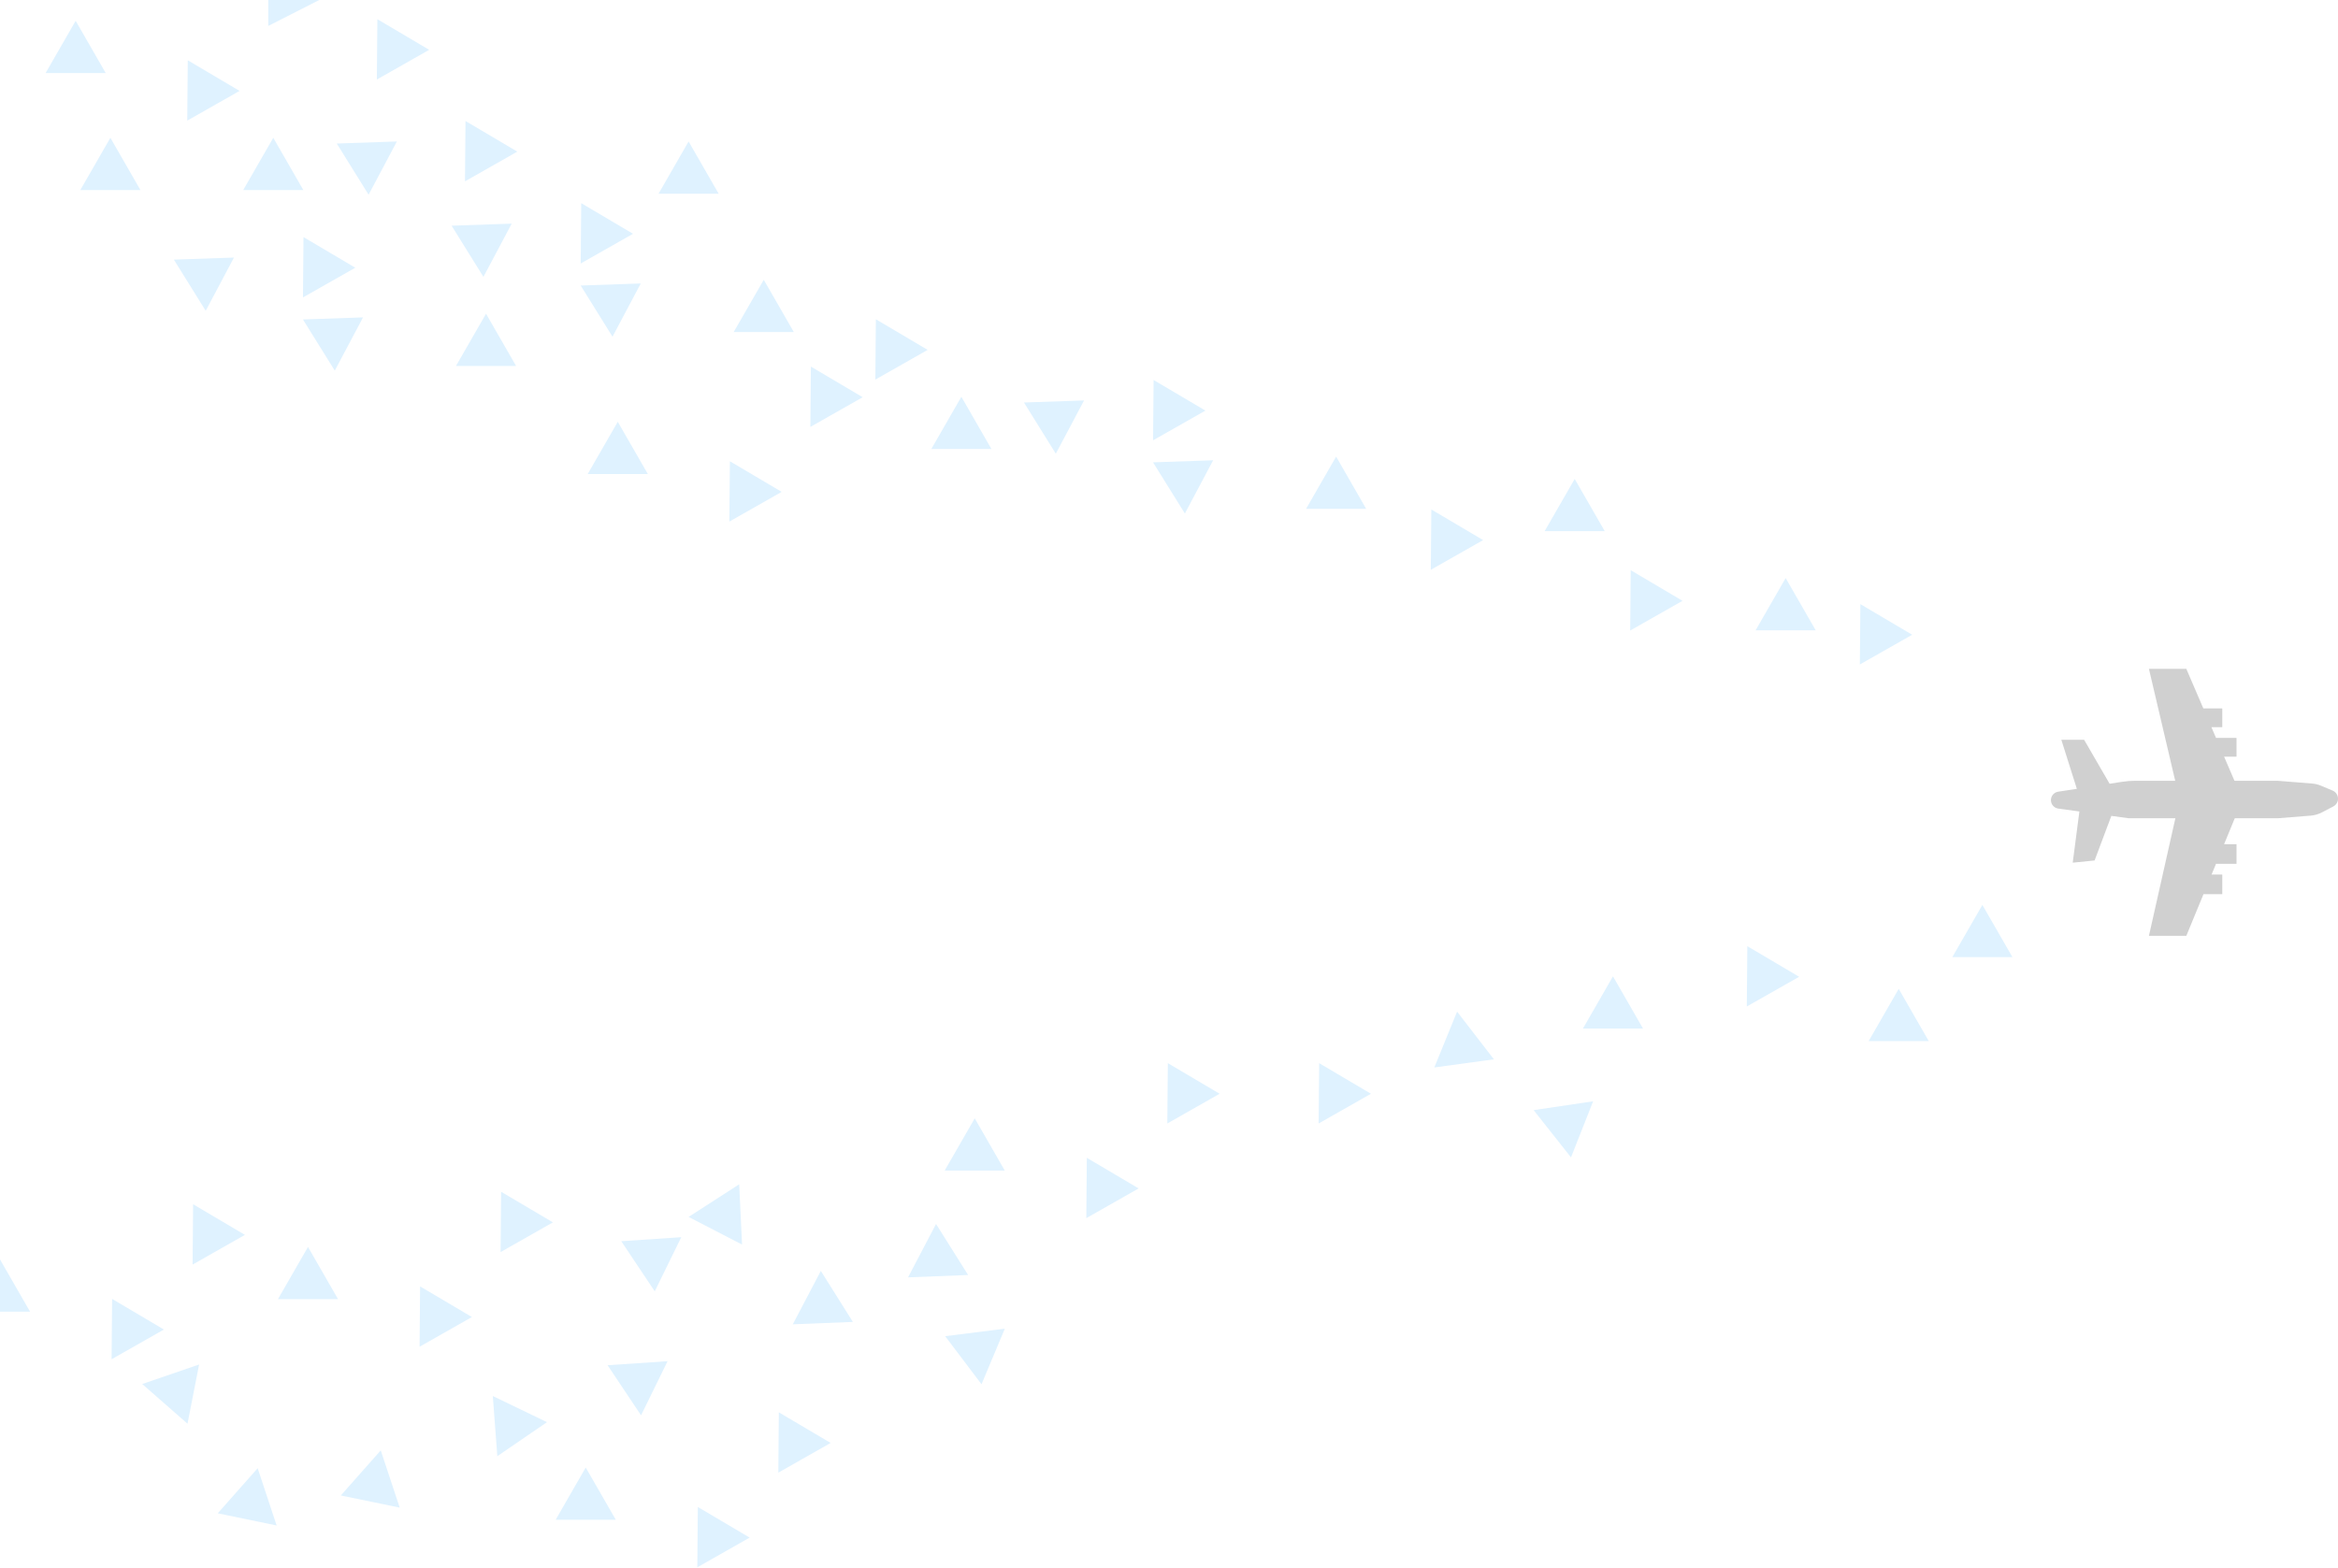
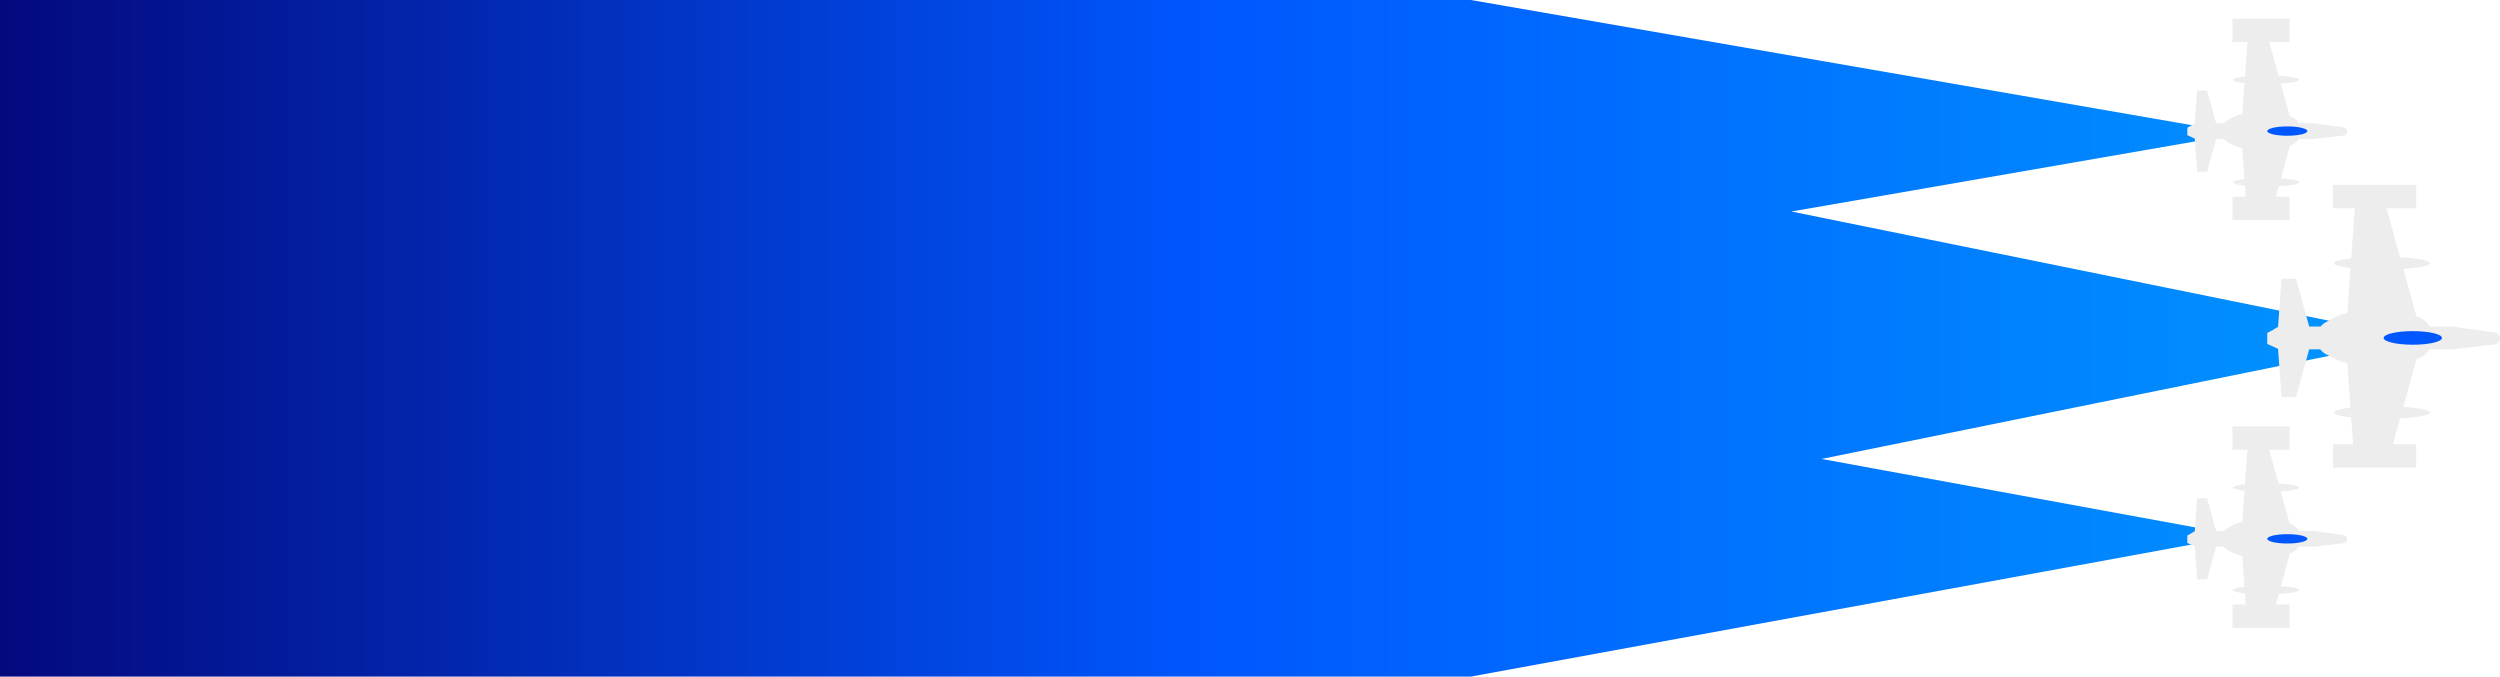
- <svg xmlns="http://www.w3.org/2000/svg" width="6079" height="4076" viewBox="0 0 6079 4076" fill="none">
-   <path d="M0 909.908V1639.18V2674.98V3183.11V3599.94L5705.21 2304.03L5529.65 2264.44L5705.21 2224.84L5258.31 2124.04L5441.36 2082.75L5256.44 2041.04L5670.49 1947.65L5500.1 1909.22L5670.49 1870.79L0 528.376L0 909.908Z" fill="url(#paint0_linear_12_455)" fill-opacity="0.98" id="thrust-gradient" />
-   <path d="M5587.42 1739.47H5684.63L5728.9 1842.39H5778.12V1891.16H5749.87L5761.86 1919.03H5815.15V1967.8H5782.84L5809.81 2030.51H5921.62L6011.9 2037.72C6019.55 2038.33 6027.06 2040.15 6034.15 2043.11L6065.02 2056.02C6073.48 2059.56 6079 2067.86 6079 2077.06C6079 2085.56 6074.29 2093.36 6066.77 2097.28L6037.39 2112.64C6028.19 2117.45 6018.13 2120.35 6007.79 2121.17L5921.62 2128.05H5810.58L5782.83 2195.4H5815.15V2246.5H5761.78L5750.3 2274.37H5778.12V2325.46H5729.24L5684.63 2433.74H5587.42L5656.16 2128.05H5535.1L5489.68 2121.8L5446.14 2237.76L5389.25 2243.51L5406.57 2110.37L5351.66 2102.81C5340.72 2101.3 5332.58 2091.93 5332.58 2080.86C5332.58 2069.93 5340.52 2060.63 5351.29 2058.97L5399.99 2051.43L5359.65 1923.9H5418.89L5485.15 2038.24L5518.47 2033.08C5529.54 2031.37 5540.72 2030.51 5551.92 2030.51H5655.74L5587.42 1739.47Z" fill="#D0D0D0" id="plane" />
-   <path d="M2499.65 1031.86L2577.82 1167.73H2421.47L2499.65 1031.86Z" fill="#DFF2FF" id="particle" />
-   <path d="M3474.05 1187.47L3552.22 1323.33H3395.87L3474.05 1187.47Z" fill="#DFF2FF" id="particle" />
-   <path d="M4094.33 1245.53L4172.5 1381.39H4016.16L4094.33 1245.53Z" fill="#DFF2FF" id="particle" />
-   <path d="M4193.85 2539.12L4272.02 2674.98H4115.68L4193.85 2539.12Z" fill="#DFF2FF" id="particle" />
-   <path d="M4936.8 2571.64L5014.97 2707.5H4858.63L4936.8 2571.64Z" fill="#DFF2FF" id="particle" />
-   <path d="M4642.86 1503.32L4721.03 1639.18H4564.69L4642.86 1503.32Z" fill="#DFF2FF" id="particle" />
-   <path d="M5154.36 2353.33L5232.53 2489.19H5076.19L5154.36 2353.33Z" fill="#DFF2FF" id="particle" />
-   <path d="M2662.43 1046.78L2818.68 1041.41L2745.19 1179.88L2662.43 1046.78Z" fill="#DFF2FF" id="particle" />
-   <path d="M2998.03 1202.38L3154.28 1197.01L3080.79 1335.48L2998.03 1202.38Z" fill="#DFF2FF" id="particle" />
-   <path d="M2277.32 830.292L2412.04 909.908L2275.97 987.166L2277.32 830.292Z" fill="#DFF2FF" id="particle" />
-   <path d="M3788.54 2630.87L3884.28 2754.9L3729.37 2776.08L3788.54 2630.87Z" fill="#DFF2FF" id="particle" />
-   <path d="M981.211 49.955L1115.92 129.571L979.854 206.829L981.211 49.955Z" fill="#DFF2FF" id="particle" />
-   <path d="M3987.59 2887.04L4142.25 2864.06L4084.75 3009.95L3987.59 2887.04Z" fill="#DFF2FF" id="particle" />
-   <path d="M3429.94 2764.88L3564.65 2844.49L3428.58 2921.75L3429.94 2764.88Z" fill="#DFF2FF" id="particle" />
-   <path d="M2999.44 988.217L3134.16 1067.83L2998.09 1145.09L2999.44 988.217Z" fill="#DFF2FF" id="particle" />
-   <path d="M1985.83 727.626L2064 863.488H1907.66L1985.83 727.626Z" fill="#DFF2FF" id="particle" />
-   <path d="M1814.43 3919.13L1949.14 3998.74L1813.07 4076L1814.43 3919.13Z" fill="#DFF2FF" id="particle" />
-   <path d="M2025.04 3672.95L2159.76 3752.56L2023.69 3829.82L2025.04 3672.95Z" fill="#DFF2FF" id="particle" />
-   <path d="M1522.93 3816.46L1601.1 3952.32H1444.76L1522.93 3816.46Z" fill="#DFF2FF" id="particle" />
-   <path d="M291.493 3378L426.208 3457.62L290.137 3534.87L291.493 3378Z" fill="#DFF2FF" id="particle" />
-   <path d="M502.112 3131.82L636.826 3211.44L500.755 3288.7L502.112 3131.82Z" fill="#DFF2FF" id="particle" />
-   <path d="M0 3275.33L78.172 3411.2H0V3275.33Z" fill="#DFF2FF" id="particle" />
-   <path d="M2457.56 3474.94L2612.68 3455.34L2552.03 3599.94L2457.56 3474.94Z" fill="#DFF2FF" id="particle" />
-   <path d="M1092.31 3345.48L1227.02 3425.1L1090.95 3502.36L1092.31 3345.48Z" fill="#DFF2FF" id="particle" />
-   <path d="M1302.92 3099.31L1437.64 3178.92L1301.57 3256.18L1302.92 3099.31Z" fill="#DFF2FF" id="particle" />
-   <path d="M800.813 3242.82L878.985 3378.68H722.641L800.813 3242.82Z" fill="#DFF2FF" id="particle" />
-   <path d="M669.971 3818.29L719.254 3967.18L566.118 3935.56L669.971 3818.29Z" fill="#DFF2FF" id="particle" />
-   <path d="M989.986 3771.87L1039.27 3920.76L886.133 3889.14L989.986 3771.87Z" fill="#DFF2FF" id="particle" />
-   <path d="M517.707 3548.57L487.53 3702.5L369.767 3599.31L517.707 3548.57Z" fill="#DFF2FF" id="particle" />
-   <path d="M1579.75 3550.4L1735.75 3539.94L1666.79 3680.73L1579.75 3550.4Z" fill="#DFF2FF" id="particle" />
-   <path d="M1615.36 3227.92L1771.36 3217.46L1702.39 3358.25L1615.36 3227.92Z" fill="#DFF2FF" id="particle" />
-   <path d="M1281.33 3630.54L1422.23 3698.51L1293.11 3786.97L1281.33 3630.54Z" fill="#DFF2FF" id="particle" />
-   <path d="M2134.2 3305.16L2217.61 3437.84L2061.39 3443.99L2134.2 3305.16Z" fill="#DFF2FF" id="particle" />
-   <path d="M2433.79 3183.11L2517.21 3315.8L2360.98 3321.94L2433.79 3183.11Z" fill="#DFF2FF" id="particle" />
-   <path d="M1921.93 3079.93L1929.41 3236.63L1790.43 3164.78L1921.93 3079.93Z" fill="#DFF2FF" id="particle" />
-   <path d="M2825.86 3011.05L2960.57 3090.67L2824.5 3167.93L2825.86 3011.05Z" fill="#DFF2FF" id="particle" />
-   <path d="M3036.48 2764.88L3171.19 2844.49L3035.12 2921.75L3036.48 2764.88Z" fill="#DFF2FF" id="particle" />
-   <path d="M2534.36 2908.39L2612.54 3044.25H2456.19L2534.36 2908.39Z" fill="#DFF2FF" id="particle" />
-   <path d="M1790.43 367.907L1868.6 503.769H1712.26L1790.43 367.907Z" fill="#DFF2FF" id="particle" />
-   <path d="M1897.75 1199.56L2032.46 1279.17L1896.39 1356.43L1897.75 1199.56Z" fill="#DFF2FF" id="particle" />
-   <path d="M2108.37 953.381L2243.08 1033L2107.01 1110.25L2108.37 953.381Z" fill="#DFF2FF" id="particle" />
-   <path d="M1606.25 1096.89L1684.43 1232.75H1528.08L1606.25 1096.89Z" fill="#DFF2FF" id="particle" />
-   <path d="M710.548 358.359L788.72 494.222H632.376L710.548 358.359Z" fill="#DFF2FF" id="particle" />
-   <path d="M286.997 358.359L365.168 494.222H208.825L286.997 358.359Z" fill="#DFF2FF" id="particle" />
-   <path d="M875.646 373.275L1031.9 367.907L958.406 506.374L875.646 373.275Z" fill="#DFF2FF" id="particle" />
-   <path d="M488.225 156.787L622.939 236.403L486.868 313.661L488.225 156.787Z" fill="#DFF2FF" id="particle" />
-   <path d="M697.486 0H830.116L697.486 67.483V0Z" fill="#DFF2FF" id="particle" />
-   <path d="M1210.34 314.712L1345.06 394.328L1208.99 471.586L1210.34 314.712Z" fill="#DFF2FF" id="particle" />
-   <path d="M196.732 54.121L274.903 189.983H118.56L196.732 54.121Z" fill="#DFF2FF" id="particle" />
-   <path d="M1174.22 586.939L1330.47 581.57L1256.97 720.037L1174.22 586.939Z" fill="#DFF2FF" id="particle" />
-   <path d="M1509.82 742.542L1666.07 737.173L1592.58 875.64L1509.82 742.542Z" fill="#DFF2FF" id="particle" />
-   <path d="M1511.23 528.376L1645.94 607.992L1509.87 685.25L1511.23 528.376Z" fill="#DFF2FF" id="particle" />
-   <path d="M1263.71 815.878L1341.88 951.741H1185.54L1263.71 815.878Z" fill="#DFF2FF" id="particle" />
-   <path d="M452.095 675.191L608.347 669.823L534.855 808.29L452.095 675.191Z" fill="#DFF2FF" id="particle" />
-   <path d="M787.696 830.794L943.948 825.426L870.455 963.893L787.696 830.794Z" fill="#DFF2FF" id="particle" />
-   <path d="M789.108 616.628L923.822 696.244L787.751 773.502L789.108 616.628Z" fill="#DFF2FF" id="particle" />
-   <path d="M4240.01 1482.9L4374.72 1562.51L4238.65 1639.77L4240.01 1482.9Z" fill="#DFF2FF" id="particle" />
-   <path d="M3721.56 1324.97L3856.28 1404.59L3720.21 1481.84L3721.56 1324.97Z" fill="#DFF2FF" id="particle" />
-   <path d="M4837.15 1571.15L4971.86 1650.76L4835.79 1728.02L4837.15 1571.15Z" fill="#DFF2FF" id="particle" />
-   <path d="M4543.21 2460.64L4677.92 2540.25L4541.85 2617.51L4543.21 2460.64Z" fill="#DFF2FF" id="particle" />
+ <svg xmlns="http://www.w3.org/2000/svg" width="7803" height="2112" viewBox="0 0 7803 2112" fill="none">
+   <path fill-rule="evenodd" clip-rule="evenodd" d="M4590.79 0H0V2111.76H4590.79L6992 1671.84L5685.31 1432.44L7539.39 1055.88L5591.13 660.184L6992 416.94L4590.79 0Z" fill="url(#paint0_linear_28_65)" id="transition-right-thrust-gradient" />
+   <path fill-rule="evenodd" clip-rule="evenodd" d="M7541.26 650.057H7448.82L7491.25 803.25C7546.06 806.208 7584.69 813.33 7584.69 821.646C7584.69 829.445 7550.72 836.194 7501.28 839.442L7542.12 986.895L7546.21 988.313C7562.33 993.9 7575.39 1005.01 7583.57 1019.09H7651.7L7786.73 1037.58C7796.05 1038.86 7803 1046.82 7803 1056.24C7803 1065.8 7795.82 1073.85 7786.32 1074.94L7651.7 1090.39H7582.71C7574.96 1103.01 7563.22 1113.12 7548.8 1118.76L7542.5 1121.23L7501.4 1269.62C7550.77 1272.87 7584.69 1279.61 7584.69 1287.41C7584.69 1295.72 7546.12 1302.83 7491.38 1305.8L7469.04 1386.42H7541.26V1459.42H7448.82H7349.6H7281.66V1386.42H7344.4L7338.43 1302.65C7305.48 1299.01 7284.52 1293.53 7284.52 1287.41C7284.52 1281.42 7304.57 1276.04 7336.28 1272.4L7326.31 1132.47C7314.32 1131.1 7302.63 1127.58 7291.84 1122.02L7261.01 1106.16C7253.47 1102.28 7247.04 1096.85 7242.03 1090.39H7207.44L7166.2 1239.26H7120.96L7110.24 1088.78L7109.72 1088.54C7107.41 1087.77 7105.21 1086.76 7103.13 1085.55L7076.5 1073.46V1039.38L7097.64 1027.88C7101.27 1024.71 7105.54 1022.27 7110.24 1020.77L7120.96 870.222H7166.2L7207.44 1019.09H7243.2C7247.79 1013.55 7253.47 1008.84 7260.02 1005.3L7291.15 988.508C7302.1 982.603 7314.02 978.809 7326.29 977.283L7336.31 836.653C7304.58 833.012 7284.52 827.639 7284.52 821.646C7284.52 815.518 7305.49 810.038 7338.46 806.395L7349.6 650.057H7281.66V577.057H7541.26V650.057Z" fill="#EDEDED" id="transition-right-plane" />
+   <ellipse cx="7530.83" cy="1054.74" rx="91.009" ry="21.216" fill="#0057FF" id="transition-right-plane" />
+   <path fill-rule="evenodd" clip-rule="evenodd" d="M7146.27 1403.88H7082.79L7111.93 1509.1C7149.57 1511.13 7176.1 1516.02 7176.1 1521.73C7176.1 1527.09 7152.77 1531.72 7118.81 1533.95L7146.86 1635.22L7149.67 1636.2C7160.74 1640.03 7169.72 1647.67 7175.33 1657.34H7222.12L7314.86 1670.04C7321.26 1670.91 7326.03 1676.38 7326.03 1682.85C7326.03 1689.42 7321.1 1694.94 7314.58 1695.69L7222.12 1706.3H7174.74C7169.42 1714.97 7161.35 1721.91 7151.45 1725.79L7147.12 1727.49L7118.89 1829.4C7152.8 1831.63 7176.1 1836.26 7176.1 1841.61C7176.1 1847.32 7149.61 1852.21 7112.01 1854.24L7103.01 1886.75H7146.27V1959.75H7082.79H7014.64H6967.98V1886.75H7009.44L7006.97 1852.09C6984.34 1849.58 6969.94 1845.82 6969.94 1841.61C6969.94 1837.5 6983.71 1833.81 7005.49 1831.31L6998.63 1735.05C6989.89 1733.95 6981.38 1731.33 6973.51 1727.27L6953.79 1717.13C6948.62 1714.47 6944.2 1710.74 6940.76 1706.3H6917L6888.68 1808.55H6857.61L6850.25 1705.2L6849.89 1705.03C6848.31 1704.5 6846.79 1703.81 6845.37 1702.98L6827.08 1694.67V1671.27L6841.59 1663.37C6844.08 1661.2 6847.02 1659.52 6850.25 1658.49L6857.61 1555.09H6888.68L6917 1657.34H6941.56C6944.72 1653.53 6948.62 1650.29 6953.12 1647.86L6972.75 1637.27C6980.83 1632.92 6989.59 1630.06 6998.62 1628.82L7005.51 1532.04C6983.72 1529.54 6969.94 1525.85 6969.94 1521.73C6969.94 1517.52 6984.35 1513.76 7006.99 1511.26L7014.64 1403.88H6967.98V1330.88H7146.27V1403.88Z" fill="#EDEDED" id="transition-right-plane" />
+   <ellipse cx="7139.11" cy="1681.82" rx="62.505" ry="14.571" fill="#0057FF" id="transition-right-plane" />
+   <path fill-rule="evenodd" clip-rule="evenodd" d="M7146.27 131.197H7082.79L7111.93 236.409C7149.57 238.441 7176.1 243.332 7176.1 249.043C7176.1 254.4 7152.77 259.035 7118.81 261.266L7146.86 362.536L7149.67 363.51C7160.74 367.347 7169.72 374.98 7175.33 384.65H7222.12L7314.86 397.348C7321.26 398.225 7326.03 403.696 7326.03 410.16C7326.03 416.731 7321.1 422.257 7314.58 423.006L7222.12 433.614H7174.74C7169.42 442.282 7161.35 449.225 7151.45 453.102L7147.12 454.798L7118.89 556.709C7152.8 558.942 7176.1 563.574 7176.1 568.926C7176.1 574.633 7149.61 579.522 7112.01 581.556L7103.01 614.067H7146.27V687.067H7082.79H7014.64H6967.98V614.067H7009.44L7006.97 579.398C6984.34 576.896 6969.94 573.134 6969.94 568.926C6969.94 564.812 6983.71 561.122 7005.49 558.622L6998.63 462.364C6989.89 461.265 6981.38 458.641 6973.51 454.587L6953.79 444.444C6948.62 441.779 6944.2 438.055 6940.76 433.614H6917L6888.68 535.859H6857.61L6850.25 432.509L6849.89 432.347C6848.31 431.814 6846.79 431.122 6845.37 430.291L6827.08 421.986V398.584L6841.59 390.685C6844.08 388.509 6847.02 386.83 6850.25 385.802L6857.61 282.405H6888.68L6917 384.65H6941.56C6944.72 380.841 6948.62 377.605 6953.12 375.177L6972.75 364.585C6980.83 360.231 6989.59 357.377 6998.62 356.129L7005.51 259.351C6983.72 256.85 6969.94 253.16 6969.94 249.043C6969.94 244.835 6984.35 241.072 7006.99 238.57L7014.64 131.197H6967.98V58.197H7146.27V131.197Z" fill="#EDEDED" id="transition-right-plane" />
+   <ellipse cx="7139.11" cy="409.132" rx="62.505" ry="14.571" fill="#0057FF" id="transition-right-plane" />
  <defs>
-     <linearGradient id="paint0_linear_12_455" x1="5392.27" y1="2039.5" x2="614.153" y2="2039.5" gradientUnits="userSpaceOnUse">
-       <stop stop-color="white" />
-       <stop offset="0.529" stop-color="white" />
-       <stop offset="1" stop-color="white" />
+     <linearGradient id="paint0_linear_28_65" x1="0" y1="1055.88" x2="7388.93" y2="1055.88" gradientUnits="userSpaceOnUse">
+       <stop stop-color="#04097D" />
+       <stop offset="0.51" stop-color="#0057FF" />
+       <stop offset="1" stop-color="#0094FF" />
    </linearGradient>
  </defs>
</svg>
